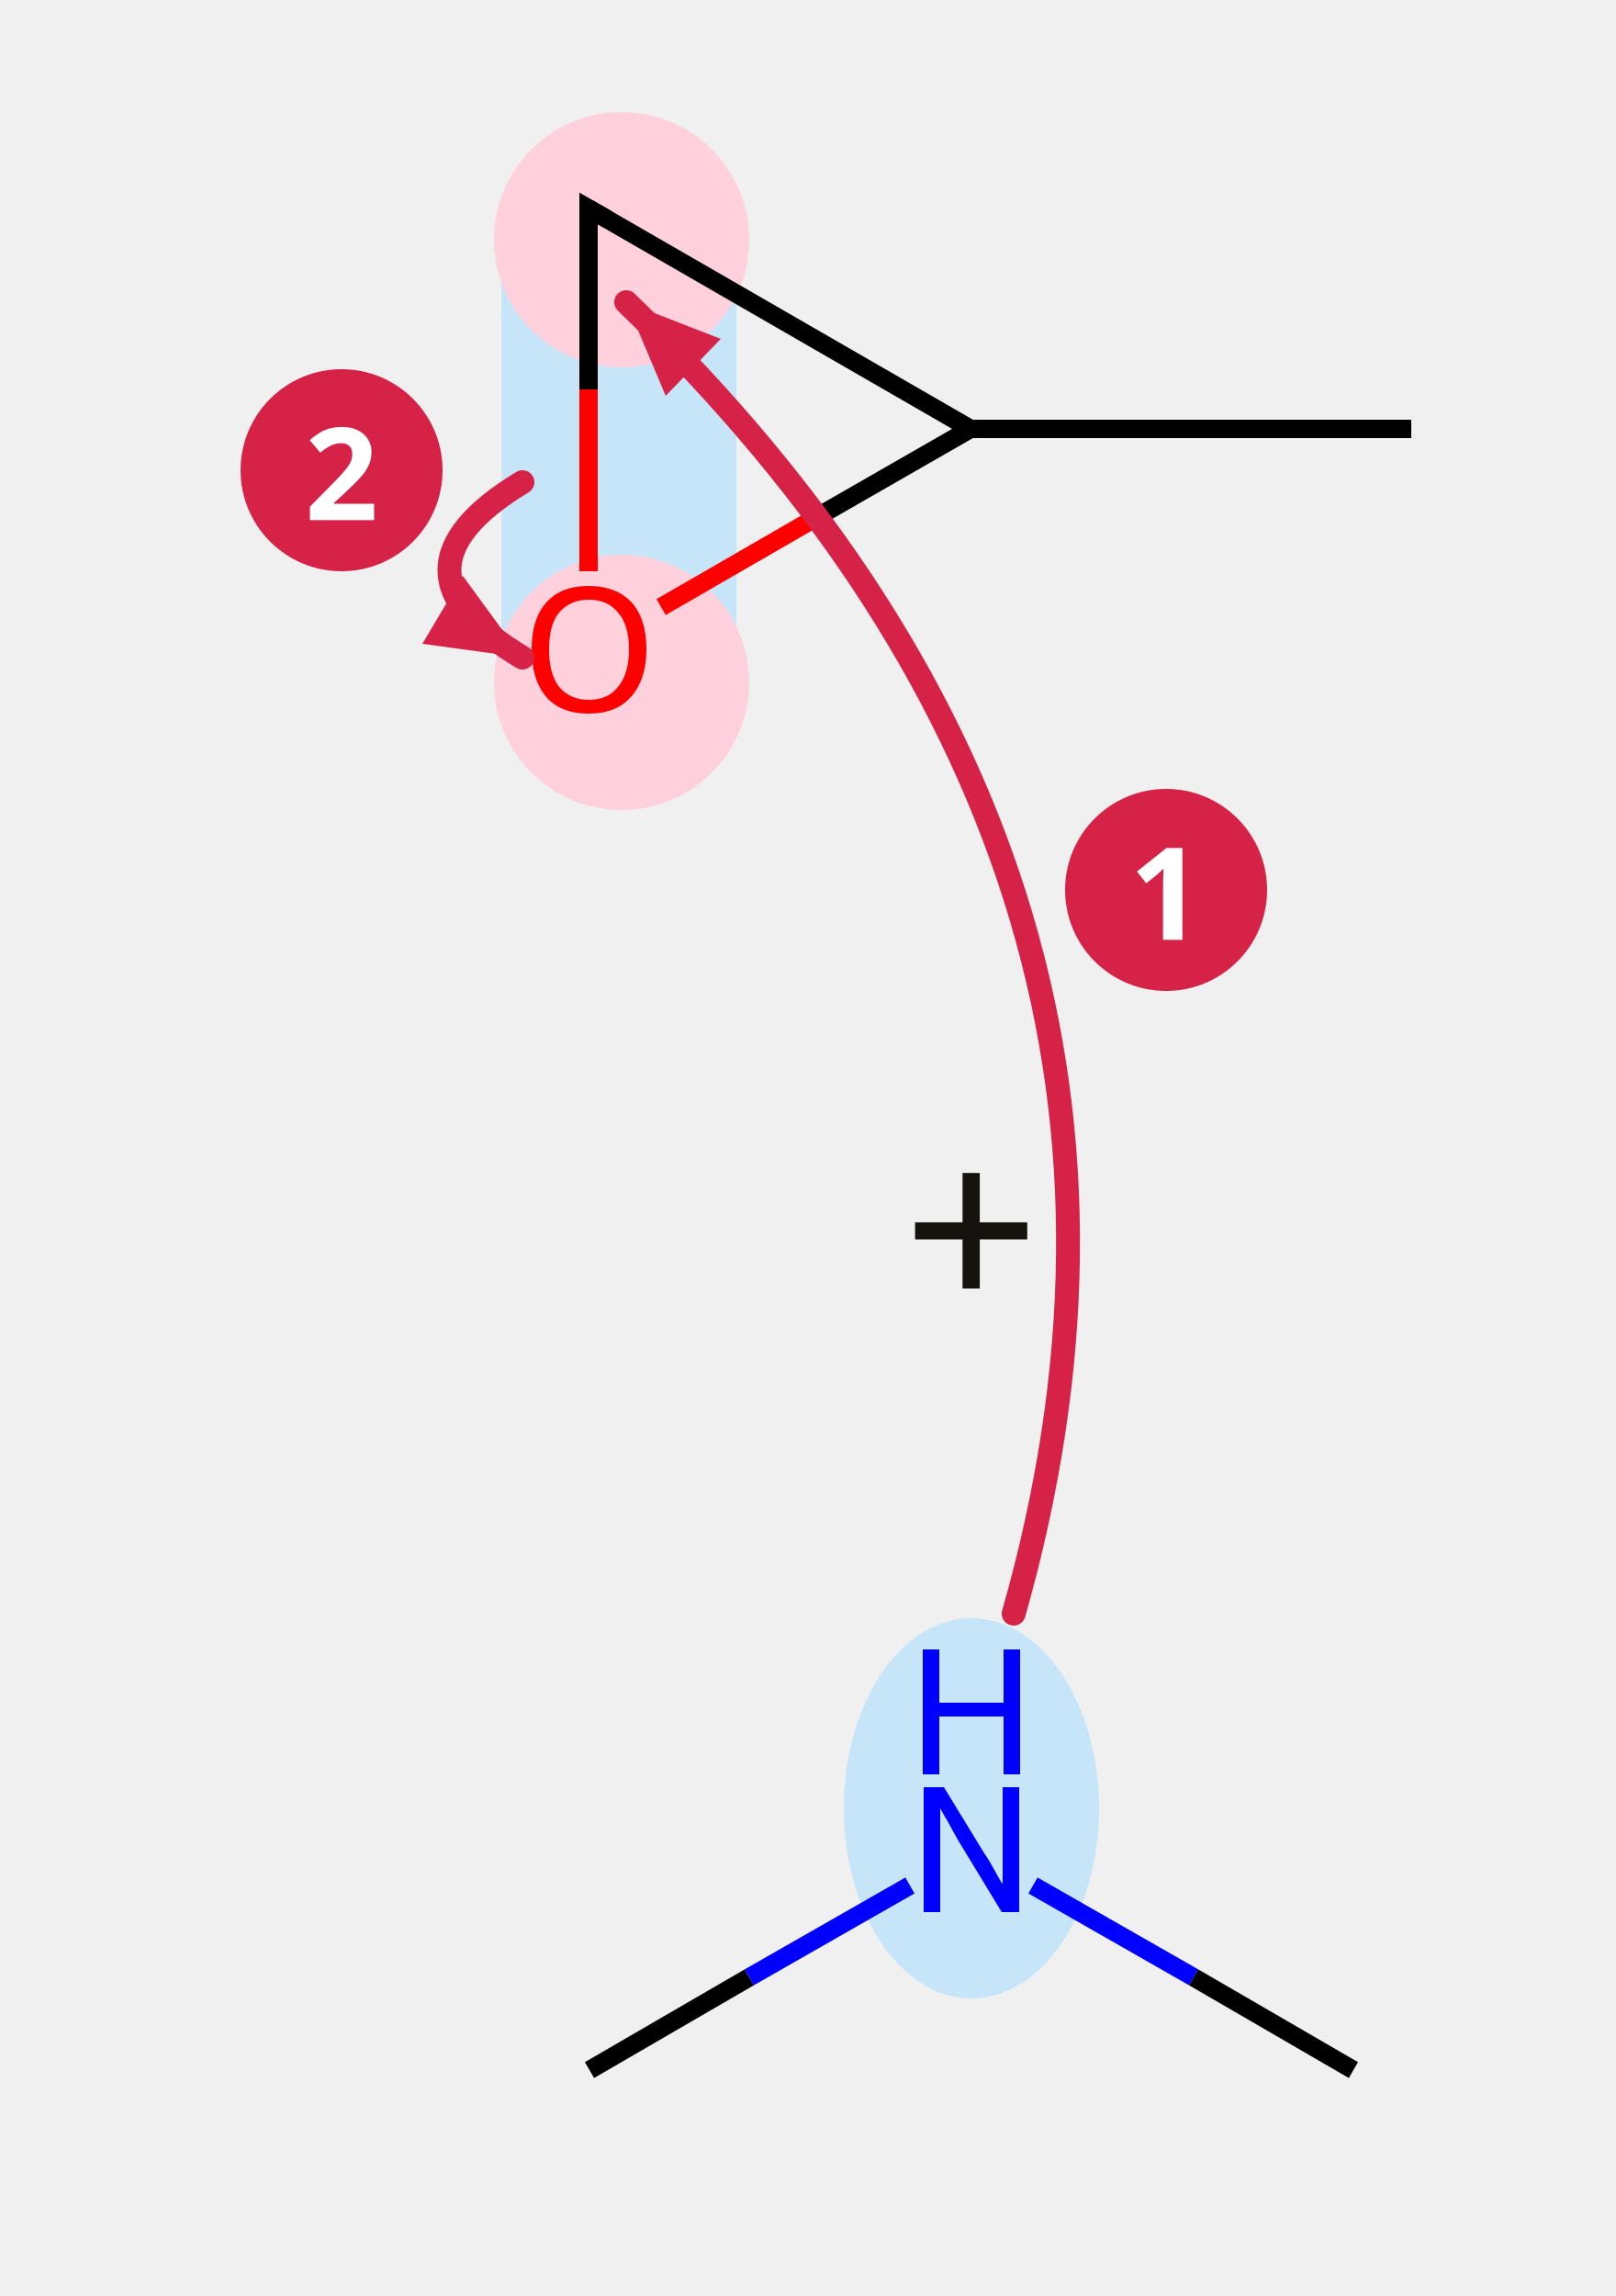
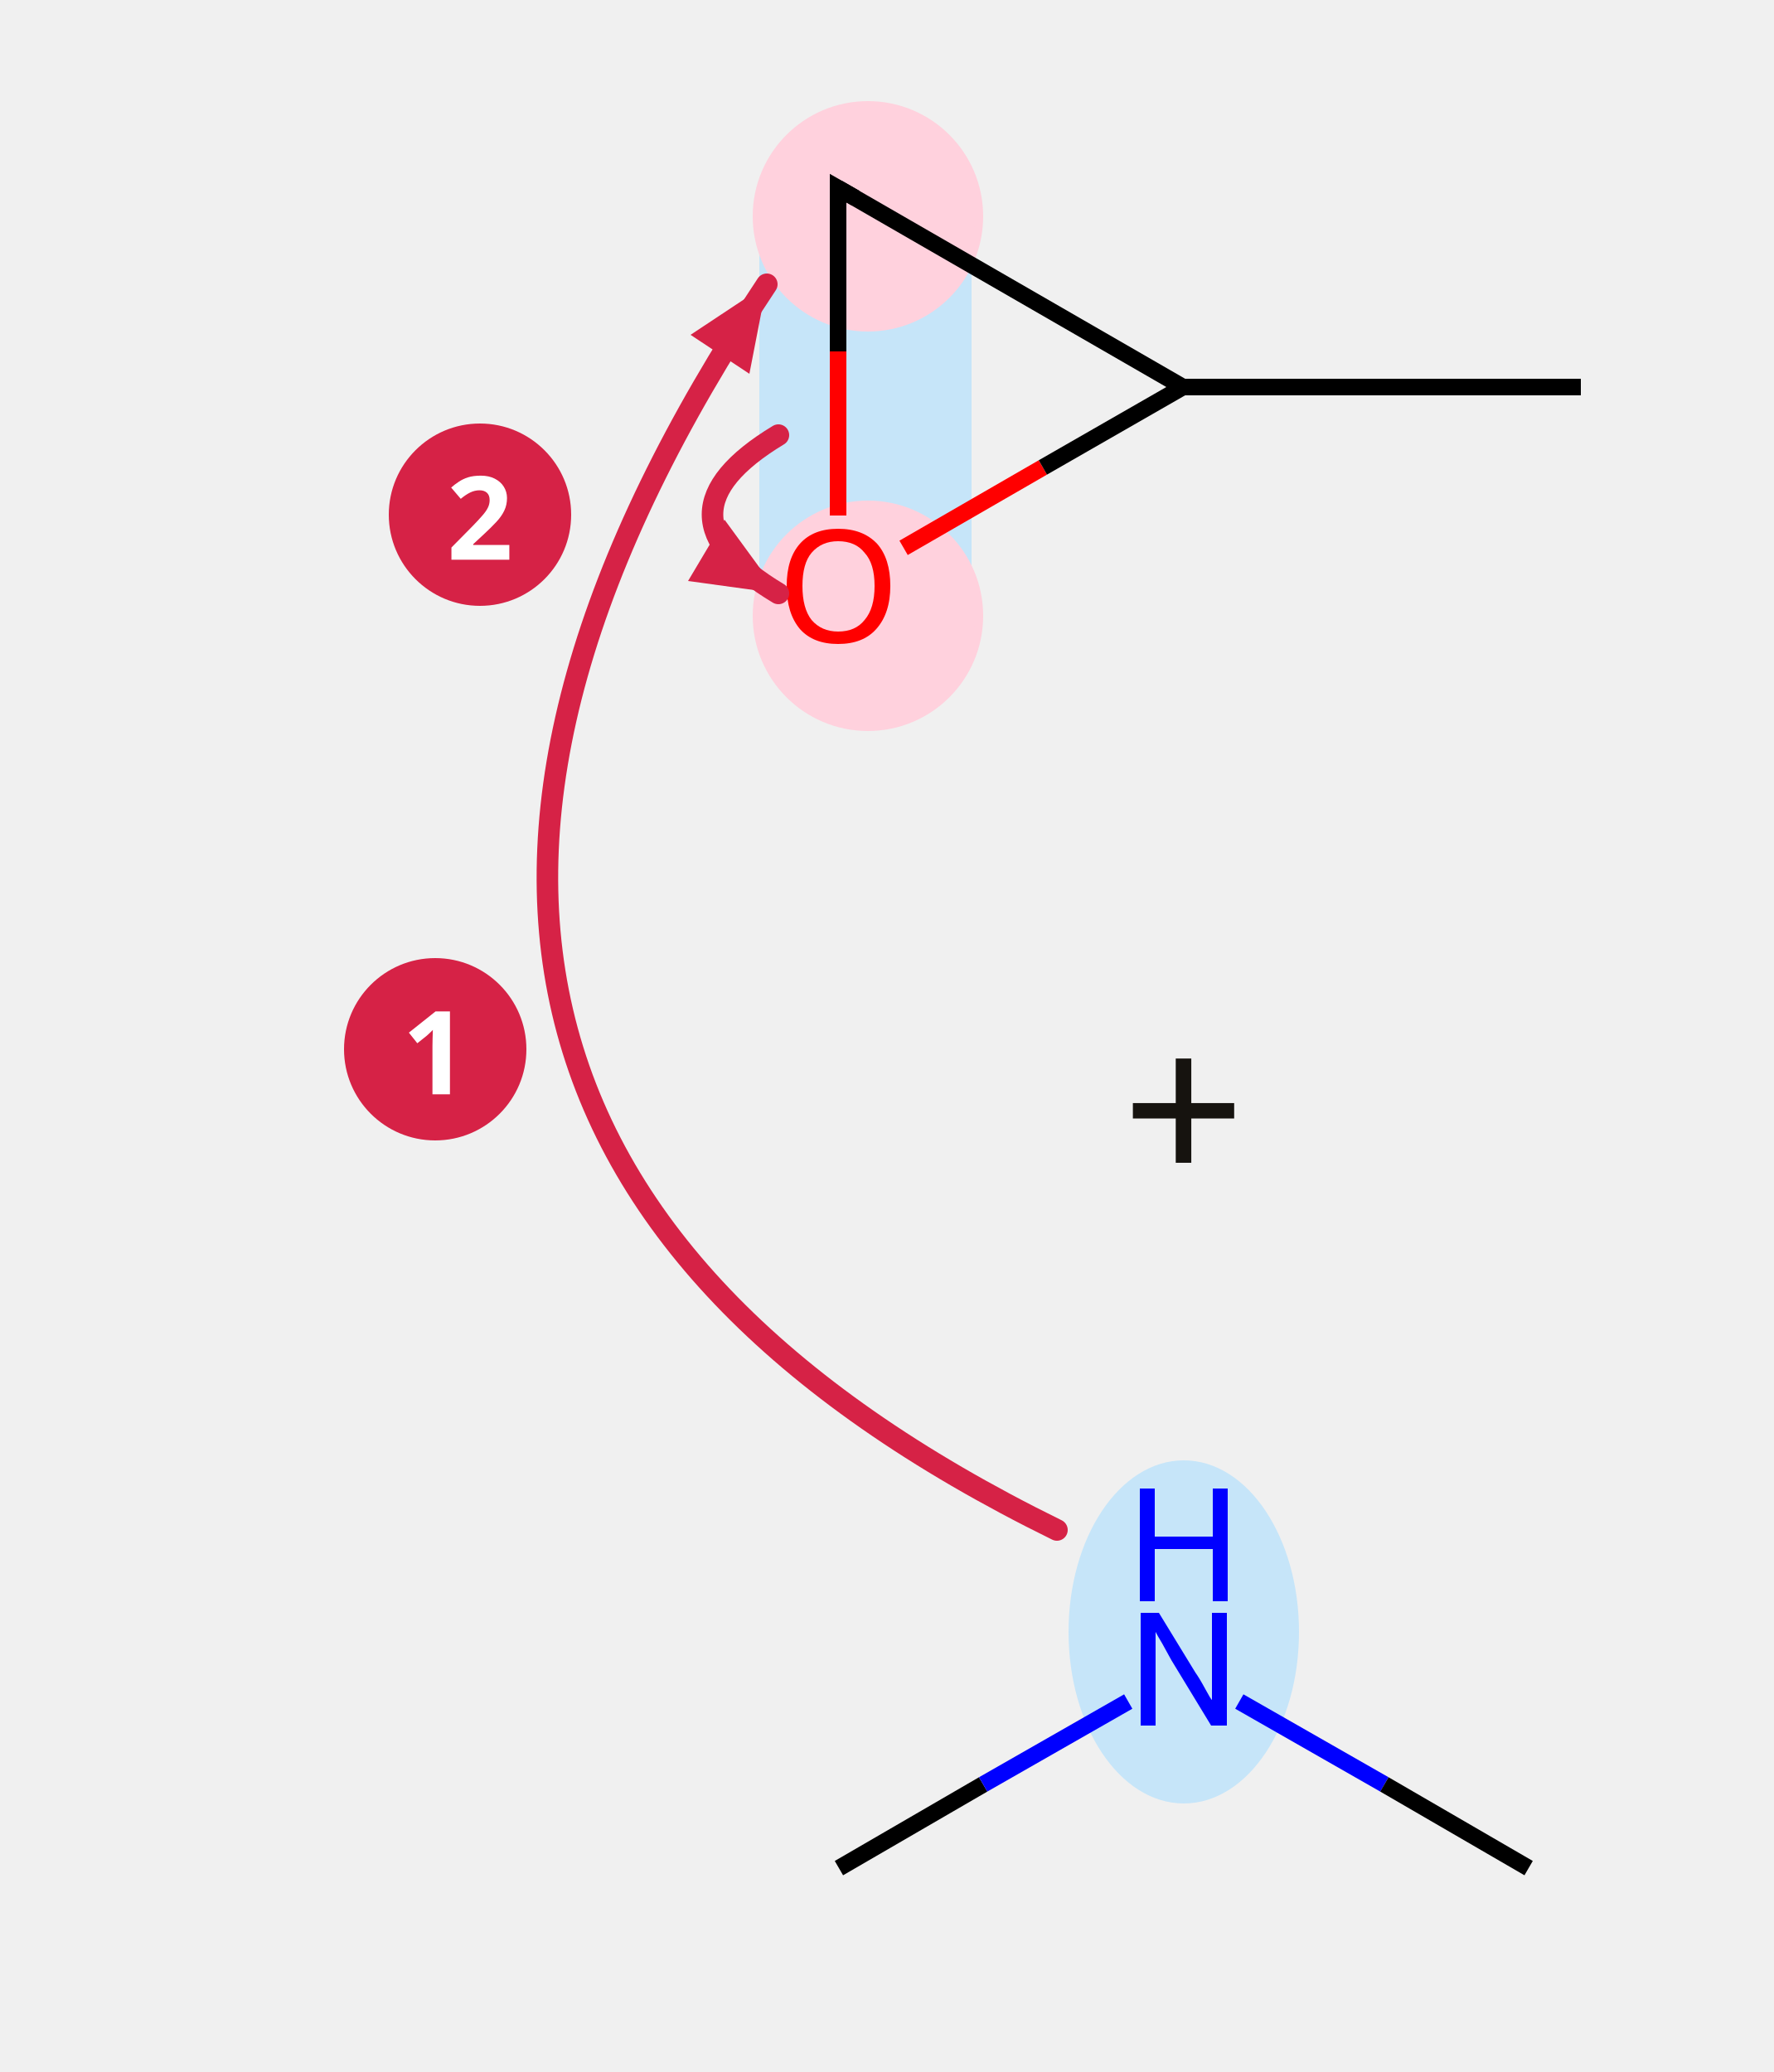
- <svg xmlns="http://www.w3.org/2000/svg" version="1.1" width="176px" height="250px" viewBox="-31 4 176 250">
+ <svg xmlns="http://www.w3.org/2000/svg" version="1.1" width="214px" height="250px" viewBox="-68 4 214 250">
  <g transform="translate(-45.2, -55.8)">
    <path class="bond-2 atom-2 atom-3" d="M 68.8,82.5 L 94.4,82.5 L 94.4,130.5 L 68.8,130.5 Z" style="fill:#C6E5F9;fill-rule:evenodd;fill-opacity:1;stroke:#C6E5F9;stroke-width:0.0px;stroke-linecap:butt;stroke-linejoin:miter;stroke-miterlimit:10;stroke-opacity:1;" />
    <ellipse cx="81.9" cy="85.9" rx="13.4" ry="13.4" class="atom-2" style="fill:#FFD1DD;fill-rule:evenodd;stroke:#FFD1DD;stroke-width:1.0px;stroke-linecap:butt;stroke-linejoin:miter;stroke-opacity:1" />
    <ellipse cx="81.9" cy="134.1" rx="13.4" ry="13.4" class="atom-3" style="fill:#FFD1DD;fill-rule:evenodd;stroke:#FFD1DD;stroke-width:1.0px;stroke-linecap:butt;stroke-linejoin:miter;stroke-opacity:1" />
    <path class="bond-0 atom-0 atom-1" d="M 167.9,106.5 L 119.9,106.5" style="fill:none;fill-rule:evenodd;stroke:#000000;stroke-width:2.0px;stroke-linecap:butt;stroke-linejoin:miter;stroke-opacity:1" />
    <path class="bond-1 atom-1 atom-2" d="M 119.9,106.5 L 78.3,82.5" style="fill:none;fill-rule:evenodd;stroke:#000000;stroke-width:2.0px;stroke-linecap:butt;stroke-linejoin:miter;stroke-opacity:1" />
    <path class="bond-2 atom-2 atom-3" d="M 78.3,82.5 L 78.3,102.2" style="fill:none;fill-rule:evenodd;stroke:#000000;stroke-width:2.0px;stroke-linecap:butt;stroke-linejoin:miter;stroke-opacity:1" />
    <path class="bond-2 atom-2 atom-3" d="M 78.3,102.2 L 78.3,122.0" style="fill:none;fill-rule:evenodd;stroke:#FF0000;stroke-width:2.0px;stroke-linecap:butt;stroke-linejoin:miter;stroke-opacity:1" />
    <path class="bond-3 atom-3 atom-1" d="M 86.2,125.9 L 103.0,116.2" style="fill:none;fill-rule:evenodd;stroke:#FF0000;stroke-width:2.0px;stroke-linecap:butt;stroke-linejoin:miter;stroke-opacity:1" />
    <path class="bond-3 atom-3 atom-1" d="M 103.0,116.2 L 119.9,106.5" style="fill:none;fill-rule:evenodd;stroke:#000000;stroke-width:2.0px;stroke-linecap:butt;stroke-linejoin:miter;stroke-opacity:1" />
    <path d="M 80.4,83.7 L 78.3,82.5 L 78.3,83.4" style="fill:none;stroke:#000000;stroke-width:2.0px;stroke-linecap:butt;stroke-linejoin:miter;stroke-miterlimit:10;stroke-opacity:1;" />
    <path class="atom-3" d="M 72.1 130.5 Q 72.1 127.2, 73.7 125.4 Q 75.3 123.6, 78.3 123.6 Q 81.3 123.6, 83.0 125.4 Q 84.6 127.2, 84.6 130.5 Q 84.6 133.8, 82.9 135.7 Q 81.3 137.5, 78.3 137.5 Q 75.3 137.5, 73.7 135.7 Q 72.1 133.8, 72.1 130.5 M 78.3 136.0 Q 80.4 136.0, 81.5 134.6 Q 82.7 133.2, 82.7 130.5 Q 82.7 127.8, 81.5 126.5 Q 80.4 125.1, 78.3 125.1 Q 76.3 125.1, 75.1 126.5 Q 74.0 127.8, 74.0 130.5 Q 74.0 133.2, 75.1 134.6 Q 76.3 136.0, 78.3 136.0 " fill="#FF0000" />
  </g>
  <g transform="translate(-45.2, 96.5)">
    <ellipse cx="120.0" cy="104.4" rx="13.4" ry="20.2" class="atom-1" style="fill:#C6E5F9;fill-rule:evenodd;stroke:#C6E5F9;stroke-width:1.0px;stroke-linecap:butt;stroke-linejoin:miter;stroke-opacity:1" />
    <path class="bond-0 atom-0 atom-1" d="M 78.4,132.9 L 95.8,122.8" style="fill:none;fill-rule:evenodd;stroke:#000000;stroke-width:2.0px;stroke-linecap:butt;stroke-linejoin:miter;stroke-opacity:1" />
    <path class="bond-0 atom-0 atom-1" d="M 95.8,122.8 L 113.3,112.8" style="fill:none;fill-rule:evenodd;stroke:#0000FF;stroke-width:2.0px;stroke-linecap:butt;stroke-linejoin:miter;stroke-opacity:1" />
    <path class="bond-1 atom-1 atom-2" d="M 126.7,112.8 L 144.2,122.8" style="fill:none;fill-rule:evenodd;stroke:#0000FF;stroke-width:2.0px;stroke-linecap:butt;stroke-linejoin:miter;stroke-opacity:1" />
    <path class="bond-1 atom-1 atom-2" d="M 144.2,122.8 L 161.6,132.9" style="fill:none;fill-rule:evenodd;stroke:#000000;stroke-width:2.0px;stroke-linecap:butt;stroke-linejoin:miter;stroke-opacity:1" />
    <path class="atom-1" d="M 117.0 102.1 L 121.4 109.3 Q 121.9 110.0, 122.6 111.3 Q 123.3 112.6, 123.4 112.6 L 123.4 102.1 L 125.2 102.1 L 125.2 115.7 L 123.3 115.7 L 118.5 107.8 Q 118.0 106.9, 117.4 105.8 Q 116.8 104.8, 116.6 104.4 L 116.6 115.7 L 114.8 115.7 L 114.8 102.1 L 117.0 102.1 " fill="#0000FF" />
    <path class="atom-1" d="M 114.7 87.1 L 116.5 87.1 L 116.5 92.9 L 123.5 92.9 L 123.5 87.1 L 125.3 87.1 L 125.3 100.7 L 123.5 100.7 L 123.5 94.4 L 116.5 94.4 L 116.5 100.7 L 114.7 100.7 L 114.7 87.1 " fill="#0000FF" />
  </g>
  <text x="74.8" y="137.1" text-anchor="middle" dominant-baseline="central" font-family="Karla, sans-serif" font-size="26" fill="#16130F">+</text>
-   <path d="M 79.4,179.7 Q 102.2,99.6 37.2,36.9" fill="none" stroke="#D62246" stroke-width="2.6" stroke-linecap="round" />
-   <polygon points="37.2,36.9 47.5,40.9 41.5,47.1" fill="#D62246" />
-   <circle cx="96.0" cy="100.9" r="11" fill="#D62246" />
-   <text x="96.0" y="100.9" text-anchor="middle" dominant-baseline="central" font-family="Karla, sans-serif" font-size="14" font-weight="700" fill="#FFFFFF">1</text>
+   <path d="M 59.5,188.6 Q -42.3,138.6 24.5,38.3" fill="none" stroke="#D62246" stroke-width="2.6" stroke-linecap="round" />
+   <polygon points="24.5,38.3 22.4,49.1 15.3,44.4" fill="#D62246" />
+   <circle cx="-15.5" cy="130.6" r="11" fill="#D62246" />
+   <text x="-15.5" y="130.6" text-anchor="middle" dominant-baseline="central" font-family="Karla, sans-serif" font-size="14" font-weight="700" fill="#FFFFFF">1</text>
  <path d="M 25.9,56.5 Q 10.0,66.1 25.9,75.6" fill="none" stroke="#D62246" stroke-width="2.6" stroke-linecap="round" />
  <polygon points="25.9,75.6 15.0,74.1 19.4,66.7" fill="#D62246" />
-   <circle cx="6.2" cy="55.2" r="11" fill="#D62246" />
-   <text x="6.2" y="55.2" text-anchor="middle" dominant-baseline="central" font-family="Karla, sans-serif" font-size="14" font-weight="700" fill="#FFFFFF">2</text>
+   <circle cx="-10.1" cy="66.1" r="11" fill="#D62246" />
+   <text x="-10.1" y="66.1" text-anchor="middle" dominant-baseline="central" font-family="Karla, sans-serif" font-size="14" font-weight="700" fill="#FFFFFF">2</text>
</svg>
